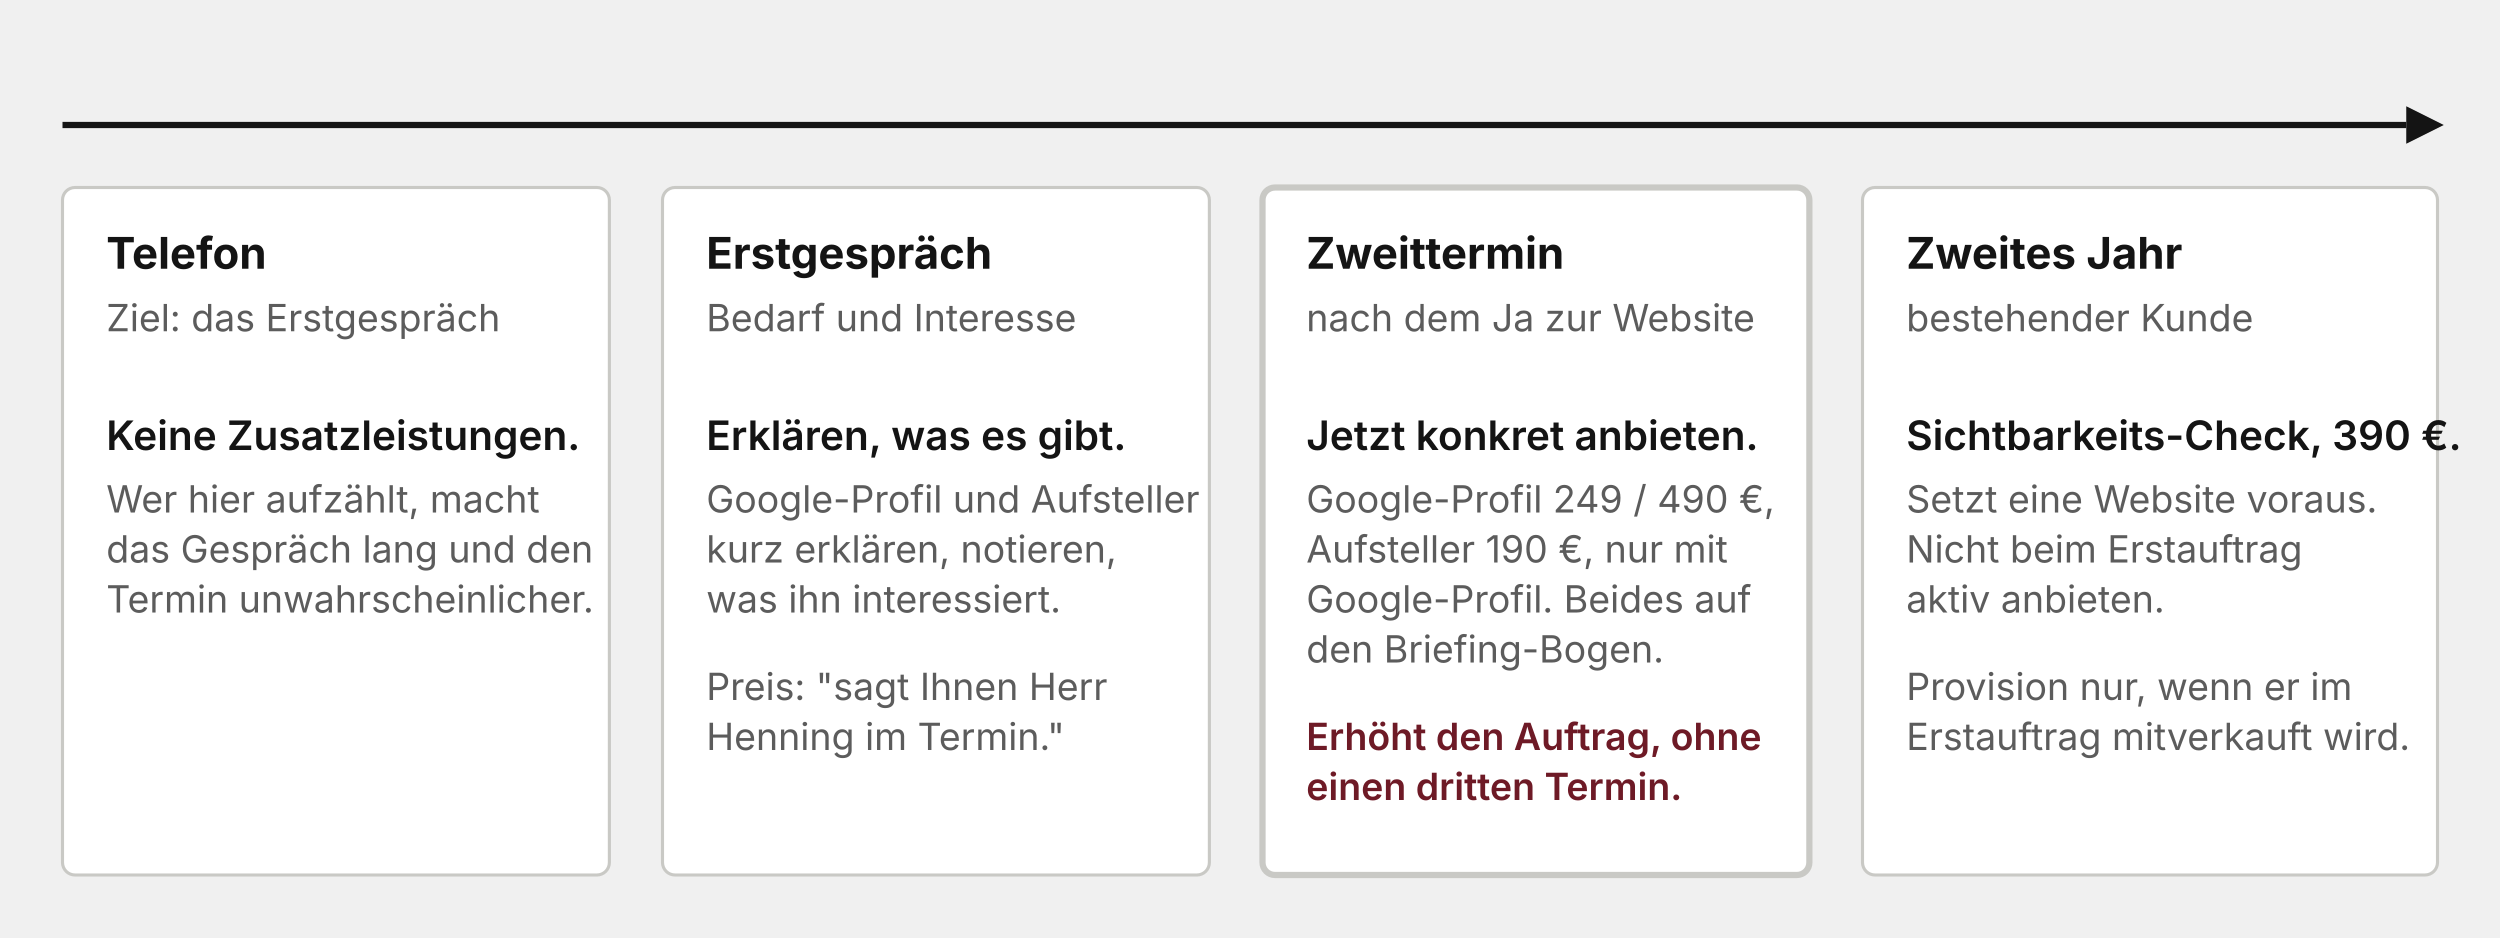
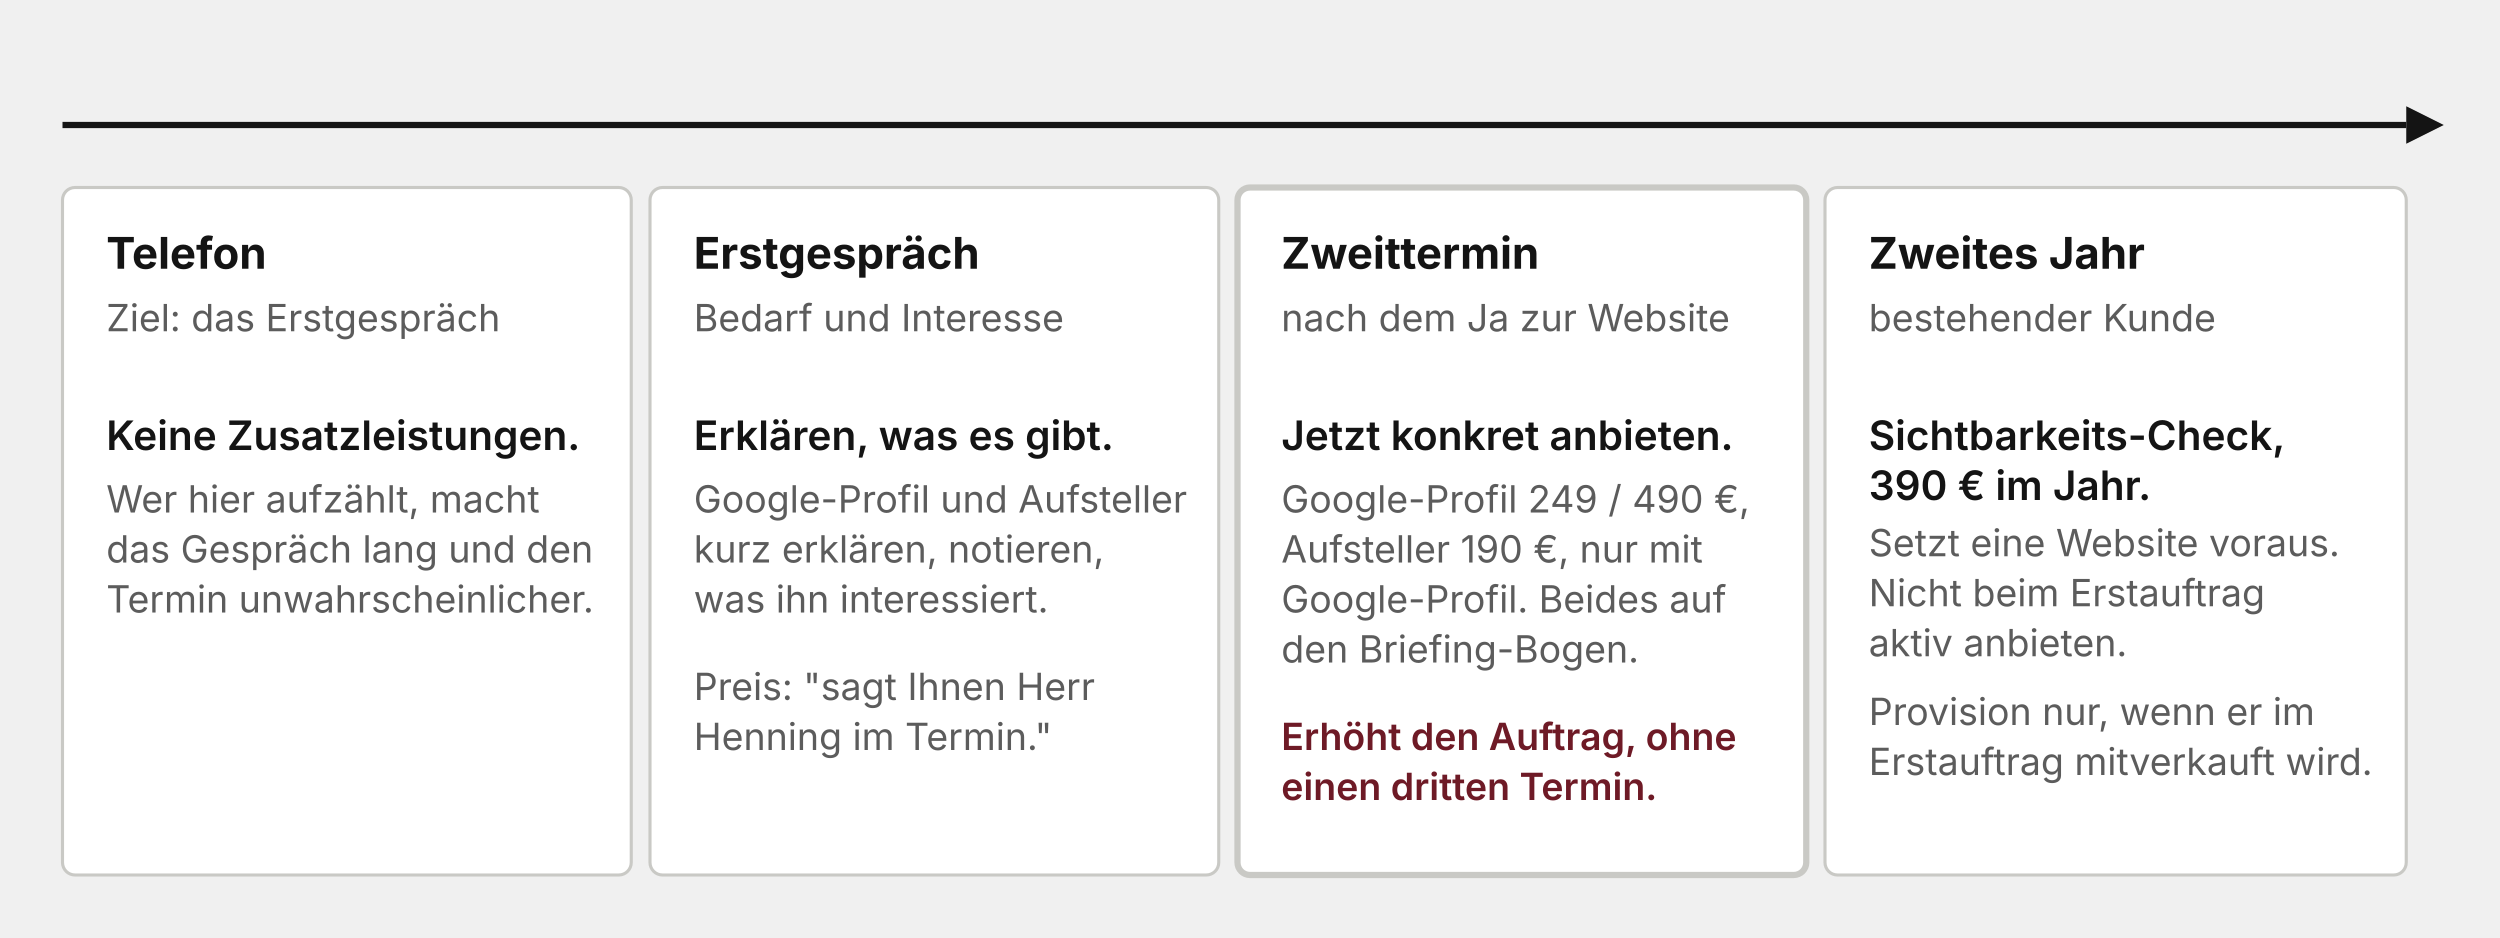
<svg xmlns="http://www.w3.org/2000/svg" viewBox="0 0 800 300" role="img" aria-labelledby="t d" font-family="Inter, system-ui, sans-serif" font-size="13" fill="#141414">
  <style>
    .h { font-family: "Space Grotesk", Inter, system-ui, sans-serif; font-weight: 700; }
    .m { fill: #5C5C5C; }
    .col { fill: #FFFFFF; stroke: #C9C9C5; }
  </style>
  <line x1="20" y1="40" x2="770" y2="40" stroke="#141414" stroke-width="2" />
  <polygon points="770,34 782,40 770,46" fill="#141414" />
  <g transform="translate(20 60)">
-     <rect class="col" x="0" y="0" width="175" height="220" rx="4" />
+     <rect class="col" x="0" y="0" width="182" height="220" rx="4" />
    <text class="h" x="14" y="26" font-size="14">Telefon</text>
    <text class="m" x="14" y="46" font-size="12">Ziel: das Erstgespräch</text>
    <text x="14" y="84" font-weight="600">Keine Zusatzleistungen.</text>
    <text class="m" x="14" y="104" font-size="12">Wer hier aufzählt, macht</text>
    <text class="m" x="14" y="120" font-size="12">das Gespräch lang und den</text>
    <text class="m" x="14" y="136" font-size="12">Termin unwahrscheinlicher.</text>
  </g>
-   <g transform="translate(212 60)">
-     <rect class="col" x="0" y="0" width="175" height="220" rx="4" />
+   <g transform="translate(208 60)">
+     <rect class="col" x="0" y="0" width="182" height="220" rx="4" />
    <text class="h" x="14" y="26" font-size="14">Erstgespräch</text>
    <text class="m" x="14" y="46" font-size="12">Bedarf und Interesse</text>
    <text x="14" y="84" font-weight="600">Erklären, was es gibt.</text>
    <text class="m" x="14" y="104" font-size="12">Google-Profil und Aufsteller</text>
    <text class="m" x="14" y="120" font-size="12">kurz erklären, notieren,</text>
    <text class="m" x="14" y="136" font-size="12">was ihn interessiert.</text>
    <text class="m" x="14" y="164" font-size="12">Preis: "sagt Ihnen Herr</text>
    <text class="m" x="14" y="180" font-size="12">Henning im Termin."</text>
  </g>
-   <g transform="translate(404 60)">
-     <rect class="col" x="0" y="0" width="175" height="220" rx="4" stroke="#141414" stroke-width="2" />
+   <g transform="translate(396 60)">
+     <rect class="col" x="0" y="0" width="182" height="220" rx="4" stroke="#141414" stroke-width="2" />
    <text class="h" x="14" y="26" font-size="14">Zweittermin</text>
    <text class="m" x="14" y="46" font-size="12">nach dem Ja zur Website</text>
    <text x="14" y="84" font-weight="600">Jetzt konkret anbieten.</text>
    <text class="m" x="14" y="104" font-size="12">Google-Profil 249 / 490 €,</text>
    <text class="m" x="14" y="120" font-size="12">Aufsteller 190 €, nur mit</text>
    <text class="m" x="14" y="136" font-size="12">Google-Profil. Beides auf</text>
    <text class="m" x="14" y="152" font-size="12">den Briefing-Bogen.</text>
    <text x="14" y="180" font-size="12" font-weight="600" fill="#6E1A26">Erhöht den Auftrag, ohne</text>
    <text x="14" y="196" font-size="12" font-weight="600" fill="#6E1A26">einen dritten Termin.</text>
  </g>
-   <g transform="translate(596 60)">
-     <rect class="col" x="0" y="0" width="184" height="220" rx="4" />
+   <g transform="translate(584 60)">
+     <rect class="col" x="0" y="0" width="186" height="220" rx="4" />
    <text class="h" x="14" y="26" font-size="14">Zweites Jahr</text>
    <text class="m" x="14" y="46" font-size="12">bestehender Kunde</text>
-     <text x="14" y="84" font-weight="600">Sichtbarkeits-Check, 390 €.</text>
-     <text class="m" x="14" y="104" font-size="12">Setzt eine Website voraus.</text>
-     <text class="m" x="14" y="120" font-size="12">Nicht beim Erstauftrag</text>
-     <text class="m" x="14" y="136" font-size="12">aktiv anbieten.</text>
-     <text class="m" x="14" y="164" font-size="12">Provision nur, wenn er im</text>
-     <text class="m" x="14" y="180" font-size="12">Erstauftrag mitverkauft wird.</text>
+     <text x="14" y="84" font-weight="600">Sichtbarkeits-Check,</text>
+     <text x="14" y="100" font-weight="600">390 € im Jahr.</text>
+     <text class="m" x="14" y="118" font-size="12">Setzt eine Website voraus.</text>
+     <text class="m" x="14" y="134" font-size="12">Nicht beim Erstauftrag</text>
+     <text class="m" x="14" y="150" font-size="12">aktiv anbieten.</text>
+     <text class="m" x="14" y="172" font-size="12">Provision nur, wenn er im</text>
+     <text class="m" x="14" y="188" font-size="12">Erstauftrag mitverkauft wird.</text>
  </g>
</svg>
